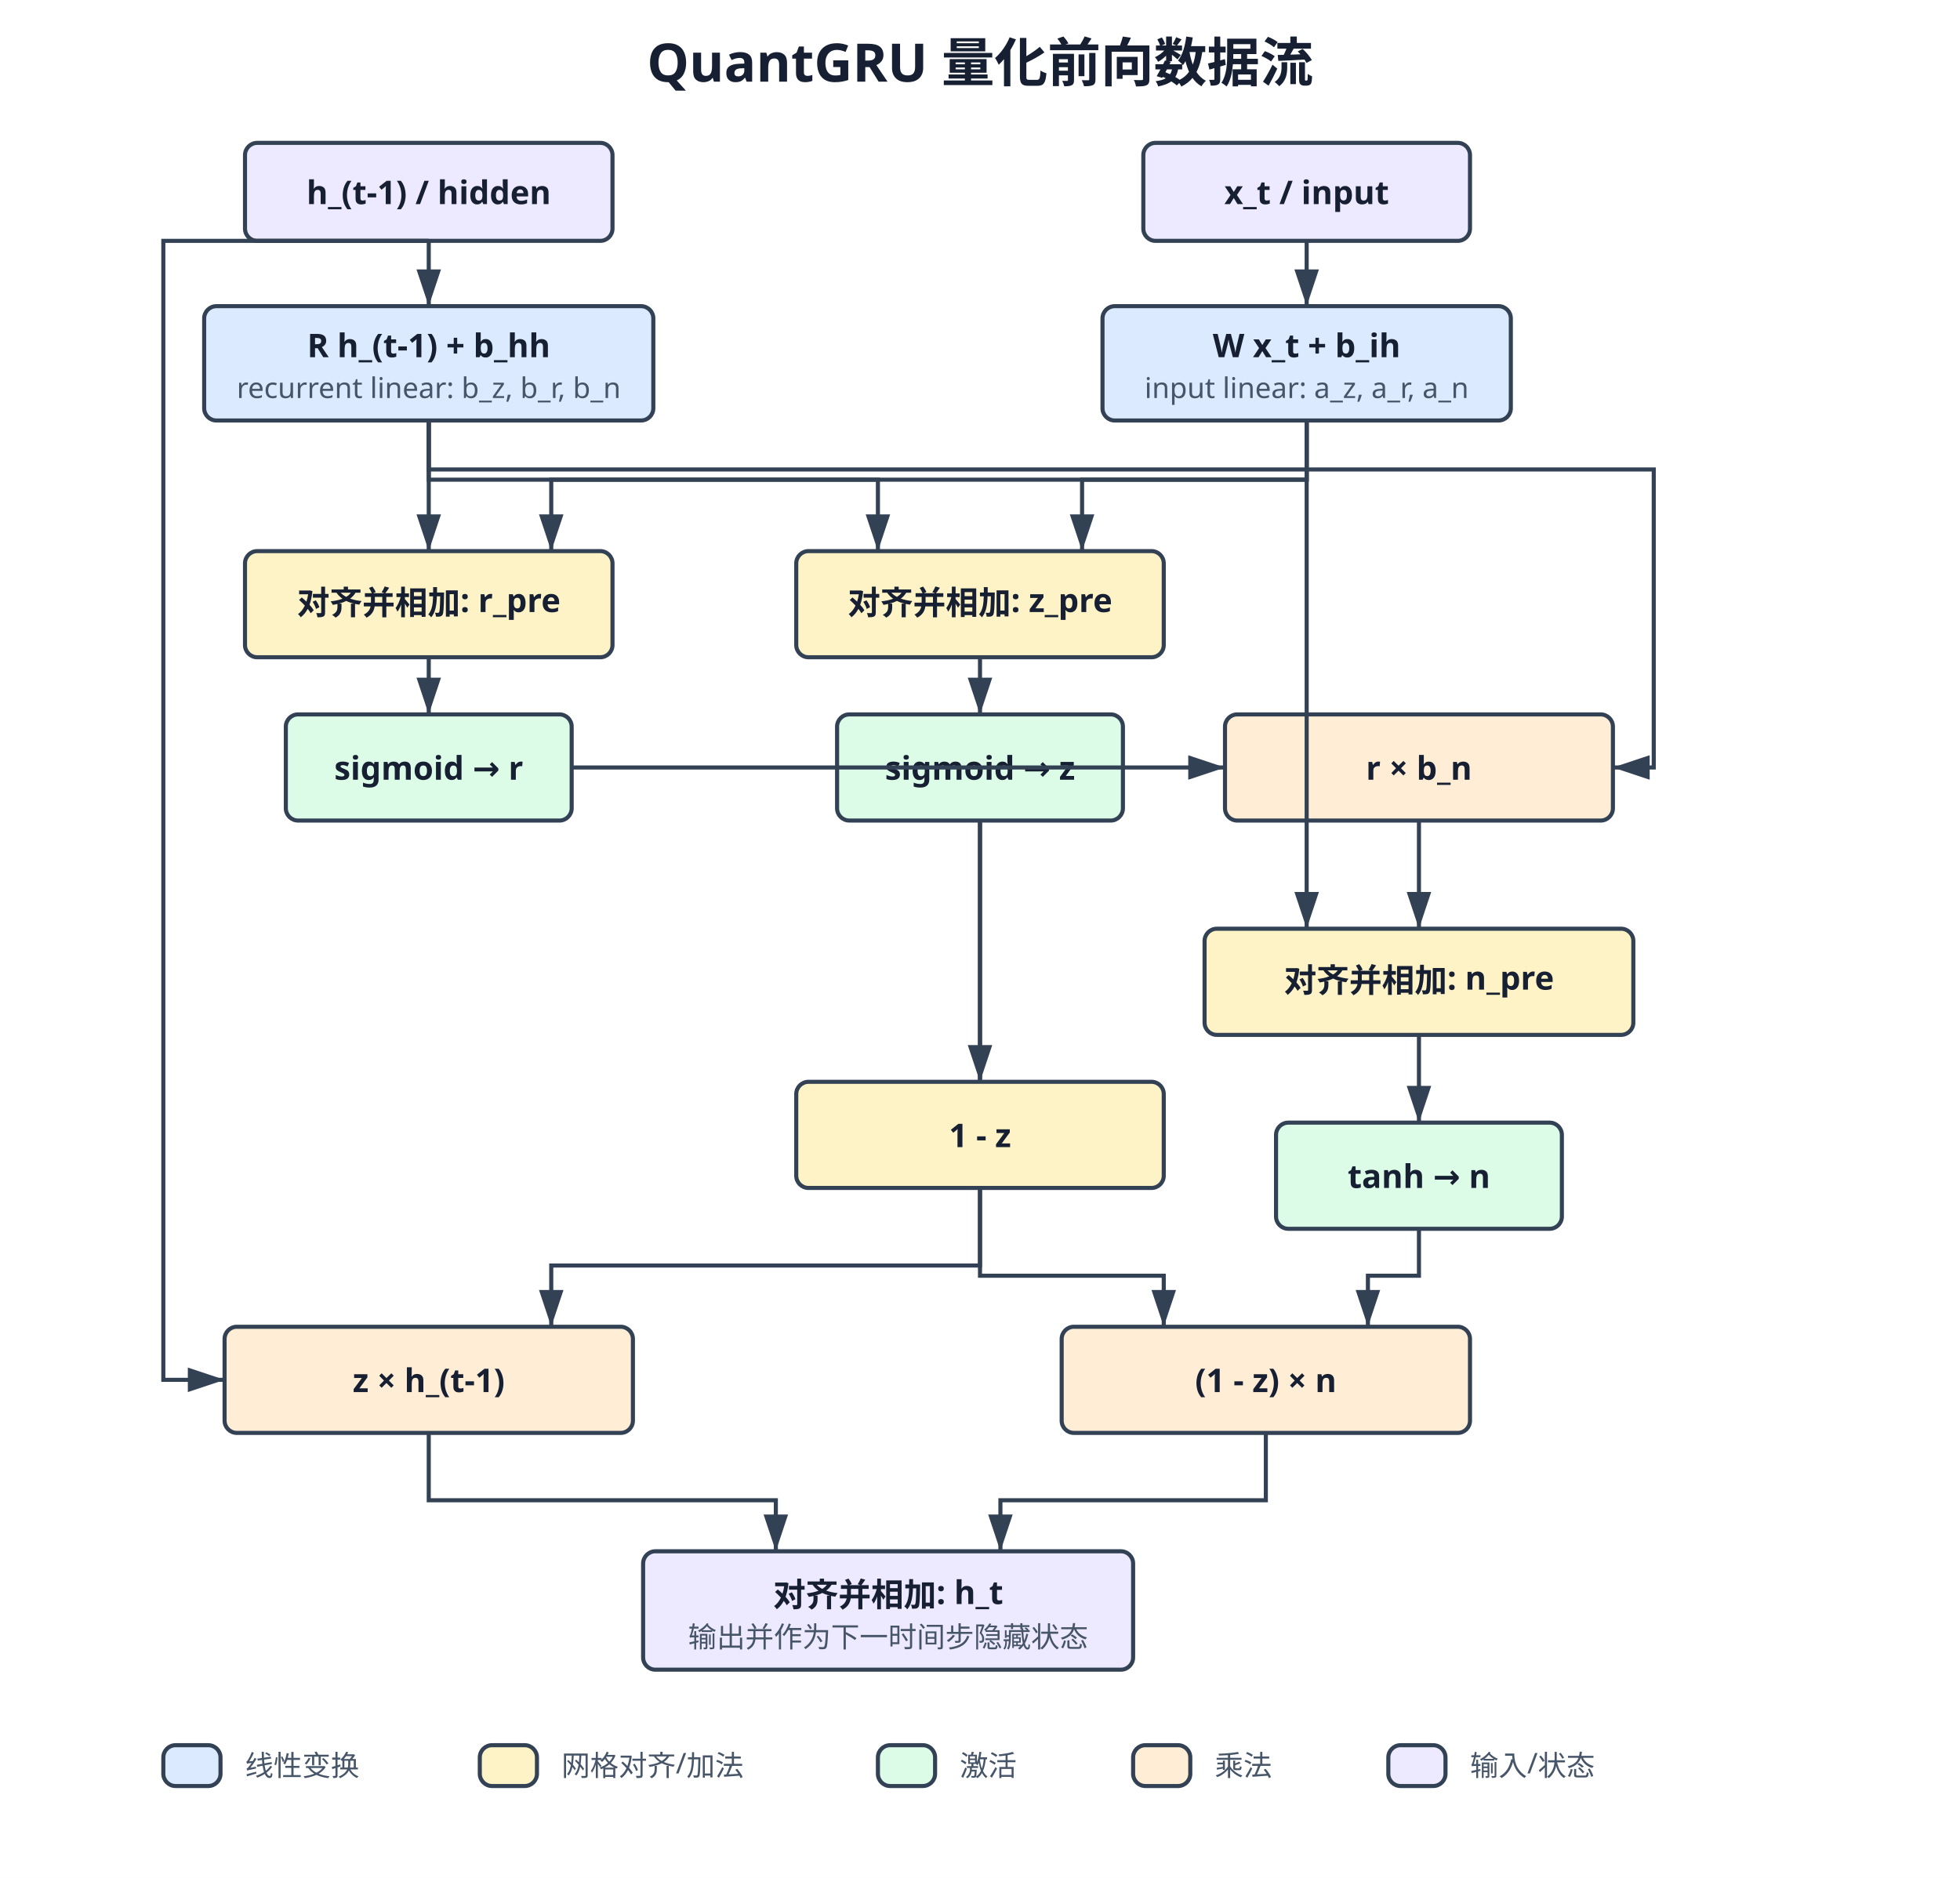
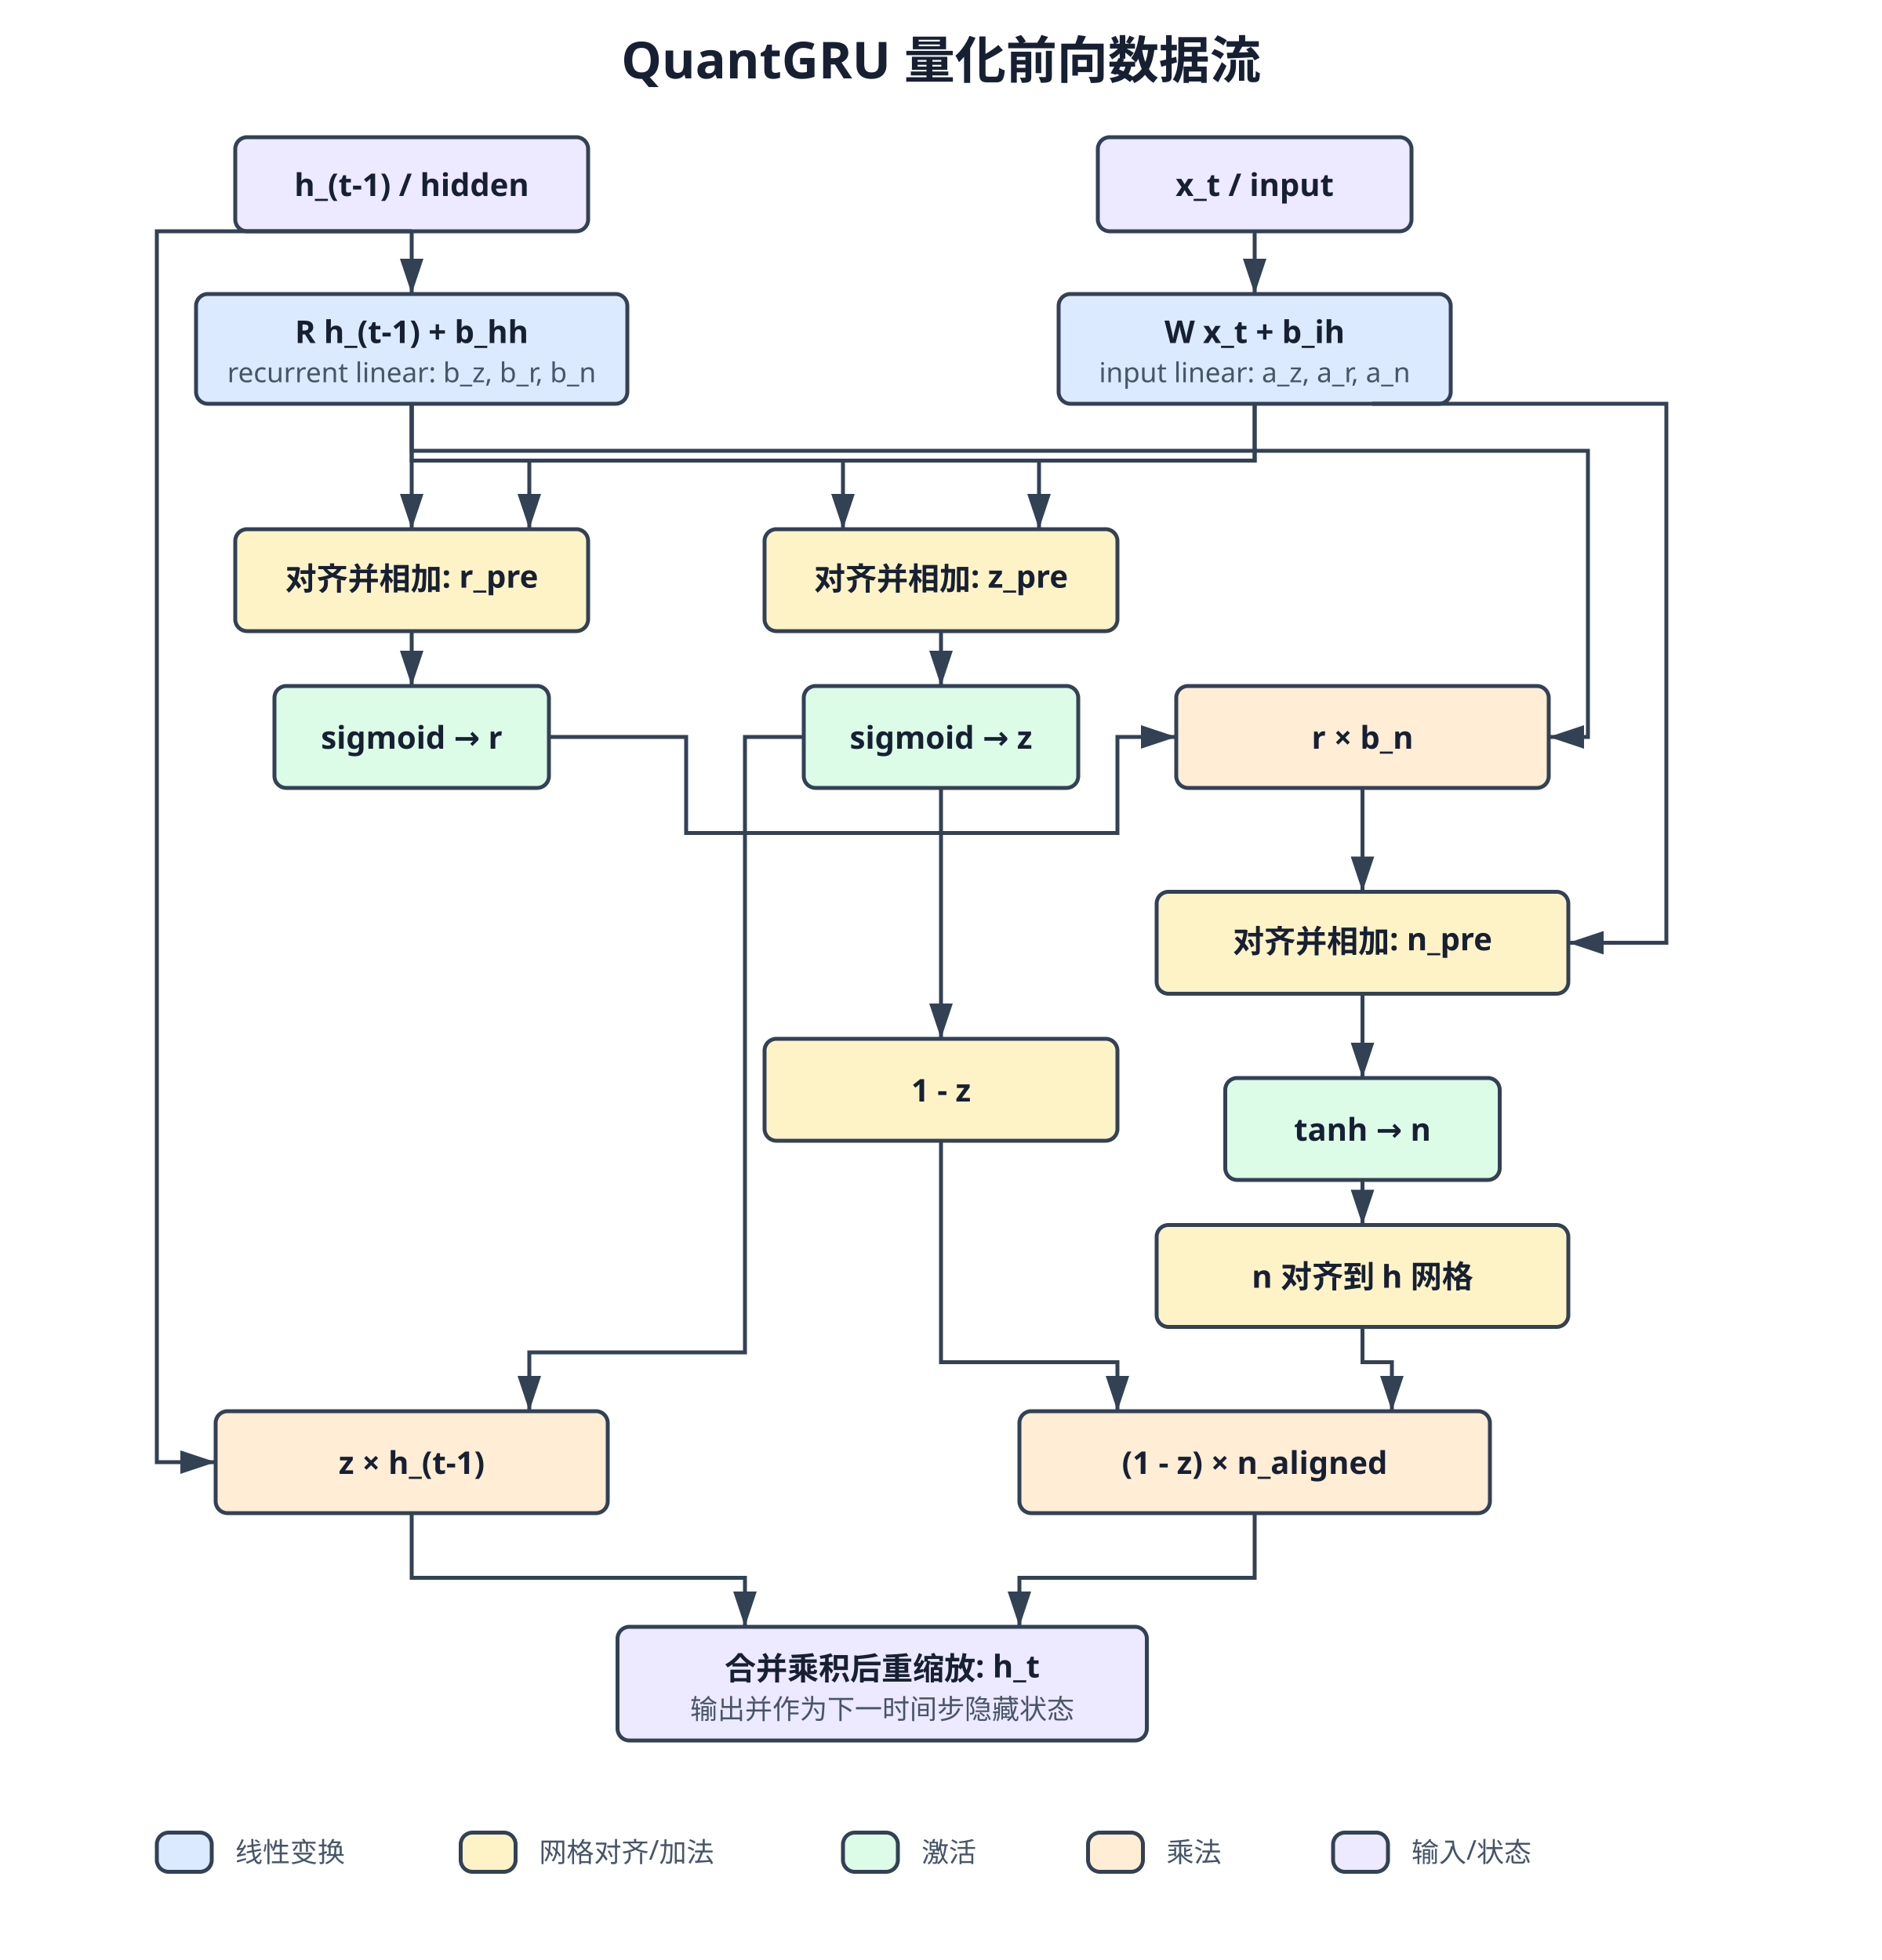
- <svg xmlns="http://www.w3.org/2000/svg" width="960" height="920" viewBox="0 0 960 920">
+ <svg xmlns="http://www.w3.org/2000/svg" width="960" height="1000" viewBox="0 0 960 1000">
  <defs>
    <marker id="arrow" markerWidth="10" markerHeight="10" refX="9" refY="3" orient="auto">
      <path d="M0,0 L0,6 L9,3 z" fill="#334155" />
    </marker>
    <style>
      .title { font: 700 26px sans-serif; fill: #172033; }
      .label { font: 600 16px sans-serif; fill: #172033; }
      .small { font: 14px sans-serif; fill: #475569; }
      .box { stroke: #334155; stroke-width: 2; rx: 6; }
      .edge { fill: none; stroke: #334155; stroke-width: 2; marker-end: url(#arrow); }
      .linear { fill: #dbeafe; }
      .align { fill: #fef3c7; }
      .activation { fill: #dcfce7; }
      .multiply { fill: #ffedd5; }
      .state { fill: #ede9fe; }
    </style>
  </defs>
-   <rect width="960" height="920" fill="#ffffff" />
+   <rect width="960" height="1000" fill="#ffffff" />
  <text x="480" y="40" text-anchor="middle" class="title">QuantGRU 量化前向数据流</text>
  <rect x="560" y="70" width="160" height="48" class="box state" />
  <text x="640" y="100" text-anchor="middle" class="label">x_t / input</text>
  <rect x="120" y="70" width="180" height="48" class="box state" />
  <text x="210" y="100" text-anchor="middle" class="label">h_(t-1) / hidden</text>
  <rect x="540" y="150" width="200" height="56" class="box linear" />
  <text x="640" y="175" text-anchor="middle" class="label">W x_t + b_ih</text>
  <text x="640" y="195" text-anchor="middle" class="small">input linear: a_z, a_r, a_n</text>
  <rect x="100" y="150" width="220" height="56" class="box linear" />
  <text x="210" y="175" text-anchor="middle" class="label">R h_(t-1) + b_hh</text>
  <text x="210" y="195" text-anchor="middle" class="small">recurrent linear: b_z, b_r, b_n</text>
  <path d="M640 118 L640 150" class="edge" />
  <path d="M210 118 L210 150" class="edge" />
  <rect x="120" y="270" width="180" height="52" class="box align" />
  <text x="210" y="301" text-anchor="middle" class="label">对齐并相加: r_pre</text>
  <rect x="390" y="270" width="180" height="52" class="box align" />
  <text x="480" y="301" text-anchor="middle" class="label">对齐并相加: z_pre</text>
  <path d="M210 206 L210 270" class="edge" />
  <path d="M640 206 L640 235 L270 235 L270 270" class="edge" />
  <path d="M210 206 L210 235 L430 235 L430 270" class="edge" />
  <path d="M640 206 L640 235 L530 235 L530 270" class="edge" />
  <rect x="140" y="350" width="140" height="52" class="box activation" />
  <text x="210" y="382" text-anchor="middle" class="label">sigmoid → r</text>
  <rect x="410" y="350" width="140" height="52" class="box activation" />
  <text x="480" y="382" text-anchor="middle" class="label">sigmoid → z</text>
  <path d="M210 322 L210 350" class="edge" />
  <path d="M480 322 L480 350" class="edge" />
  <rect x="600" y="350" width="190" height="52" class="box multiply" />
  <text x="695" y="382" text-anchor="middle" class="label">r × b_n</text>
-   <path d="M280 376 L600 376" class="edge" />
+   <path d="M280 376 L350 376 L350 425 L570 425 L570 376 L600 376" class="edge" />
  <path d="M210 206 L210 230 L810 230 L810 376 L790 376" class="edge" />
  <rect x="590" y="455" width="210" height="52" class="box align" />
  <text x="695" y="486" text-anchor="middle" class="label">对齐并相加: n_pre</text>
  <path d="M695 402 L695 455" class="edge" />
-   <path d="M640 206 L640 455" class="edge" />
+   <path d="M700 206 L850 206 L850 481 L800 481" class="edge" />
  <rect x="625" y="550" width="140" height="52" class="box activation" />
  <text x="695" y="582" text-anchor="middle" class="label">tanh → n</text>
  <path d="M695 507 L695 550" class="edge" />
-   <rect x="110" y="650" width="200" height="52" class="box multiply" />
-   <text x="210" y="682" text-anchor="middle" class="label">z × h_(t-1)</text>
-   <path d="M480 402 L480 620 L270 620 L270 650" class="edge" />
-   <path d="M210 118 L80 118 L80 676 L110 676" class="edge" />
+   <rect x="110" y="720" width="200" height="52" class="box multiply" />
+   <text x="210" y="752" text-anchor="middle" class="label">z × h_(t-1)</text>
+   <path d="M410 376 L380 376 L380 690 L270 690 L270 720" class="edge" />
+   <path d="M210 118 L80 118 L80 746 L110 746" class="edge" />
  <rect x="390" y="530" width="180" height="52" class="box align" />
  <text x="480" y="562" text-anchor="middle" class="label">1 - z</text>
  <path d="M480 402 L480 530" class="edge" />
-   <rect x="520" y="650" width="200" height="52" class="box multiply" />
-   <text x="620" y="682" text-anchor="middle" class="label">(1 - z) × n</text>
-   <path d="M480 582 L480 625 L570 625 L570 650" class="edge" />
-   <path d="M695 602 L695 625 L670 625 L670 650" class="edge" />
-   <rect x="315" y="760" width="240" height="58" class="box state" />
-   <text x="435" y="787" text-anchor="middle" class="label">对齐并相加: h_t</text>
-   <text x="435" y="807" text-anchor="middle" class="small">输出并作为下一时间步隐藏状态</text>
-   <path d="M210 702 L210 735 L380 735 L380 760" class="edge" />
-   <path d="M620 702 L620 735 L490 735 L490 760" class="edge" />
-   <rect x="80" y="855" width="28" height="20" class="box linear" />
-   <text x="120" y="870" class="small">线性变换</text>
-   <rect x="235" y="855" width="28" height="20" class="box align" />
-   <text x="275" y="870" class="small">网格对齐/加法</text>
-   <rect x="430" y="855" width="28" height="20" class="box activation" />
-   <text x="470" y="870" class="small">激活</text>
-   <rect x="555" y="855" width="28" height="20" class="box multiply" />
-   <text x="595" y="870" class="small">乘法</text>
-   <rect x="680" y="855" width="28" height="20" class="box state" />
-   <text x="720" y="870" class="small">输入/状态</text>
+   <rect x="590" y="625" width="210" height="52" class="box align" />
+   <text x="695" y="657" text-anchor="middle" class="label">n 对齐到 h 网格</text>
+   <path d="M695 602 L695 625" class="edge" />
+   <rect x="520" y="720" width="240" height="52" class="box multiply" />
+   <text x="640" y="752" text-anchor="middle" class="label">(1 - z) × n_aligned</text>
+   <path d="M480 582 L480 695 L570 695 L570 720" class="edge" />
+   <path d="M695 677 L695 695 L710 695 L710 720" class="edge" />
+   <rect x="315" y="830" width="270" height="58" class="box state" />
+   <text x="450" y="857" text-anchor="middle" class="label">合并乘积后重缩放: h_t</text>
+   <text x="450" y="877" text-anchor="middle" class="small">输出并作为下一时间步隐藏状态</text>
+   <path d="M210 772 L210 805 L380 805 L380 830" class="edge" />
+   <path d="M640 772 L640 805 L520 805 L520 830" class="edge" />
+   <rect x="80" y="935" width="28" height="20" class="box linear" />
+   <text x="120" y="950" class="small">线性变换</text>
+   <rect x="235" y="935" width="28" height="20" class="box align" />
+   <text x="275" y="950" class="small">网格对齐/加法</text>
+   <rect x="430" y="935" width="28" height="20" class="box activation" />
+   <text x="470" y="950" class="small">激活</text>
+   <rect x="555" y="935" width="28" height="20" class="box multiply" />
+   <text x="595" y="950" class="small">乘法</text>
+   <rect x="680" y="935" width="28" height="20" class="box state" />
+   <text x="720" y="950" class="small">输入/状态</text>
</svg>
